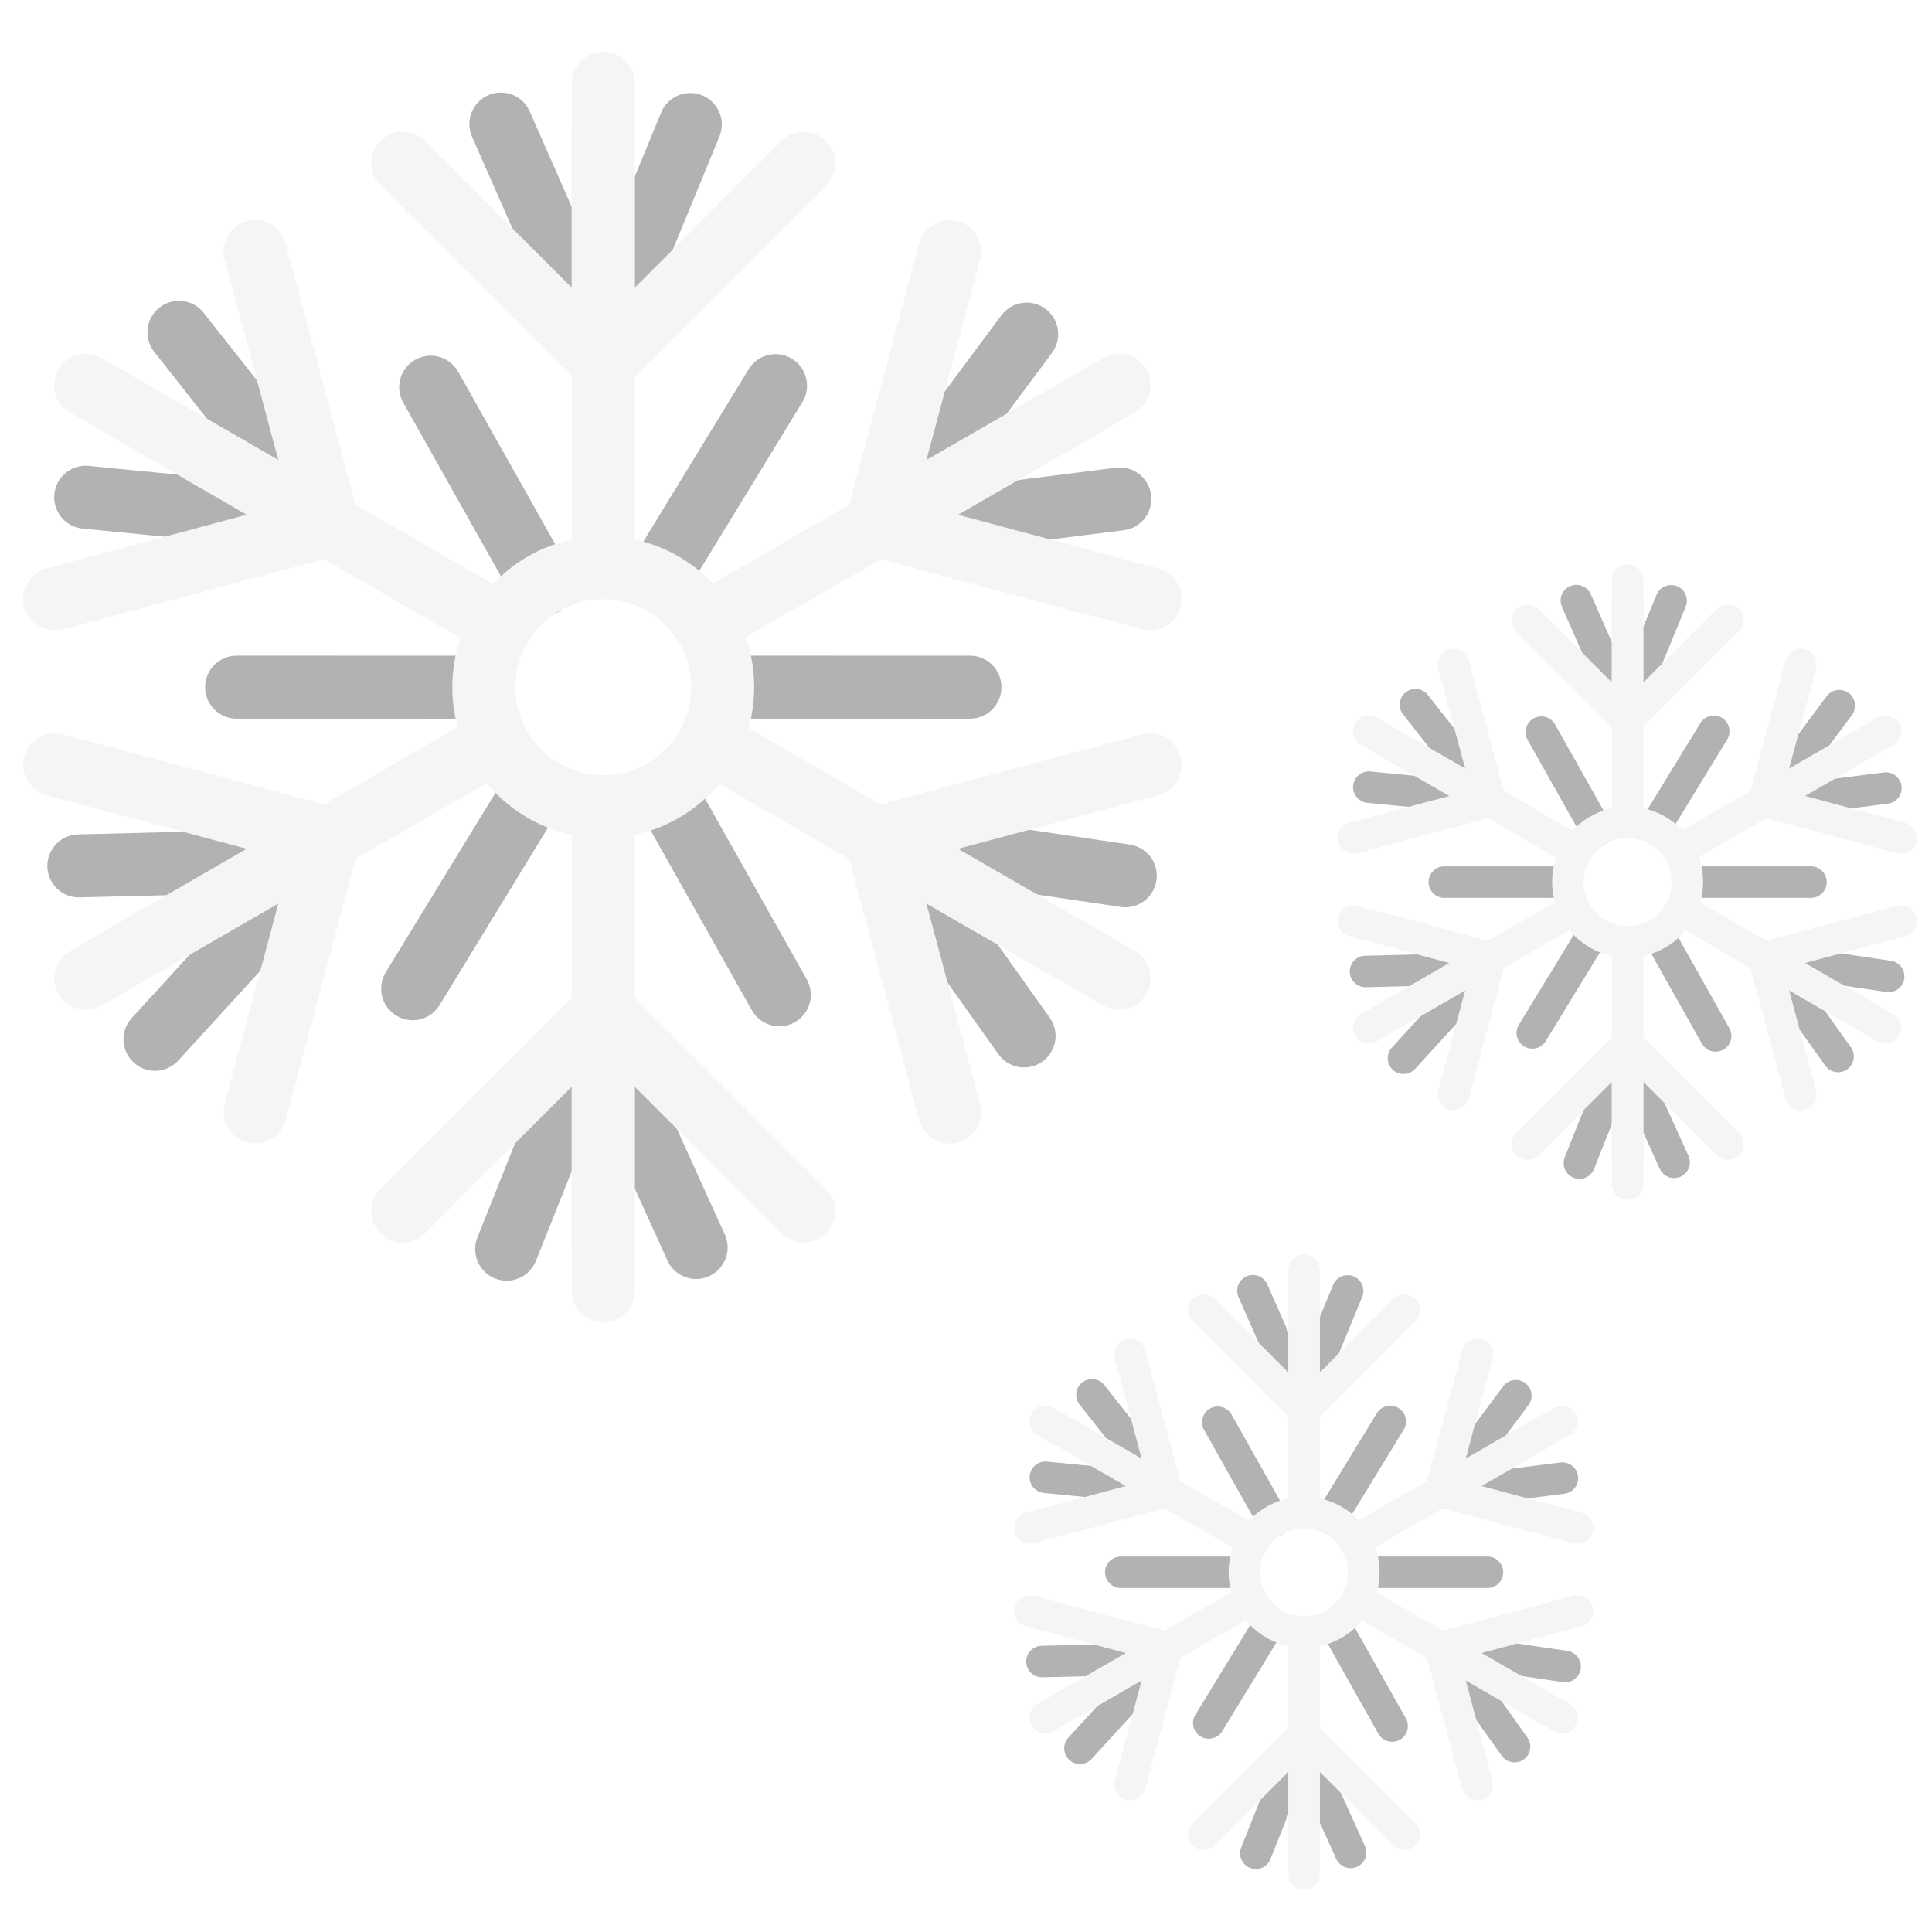
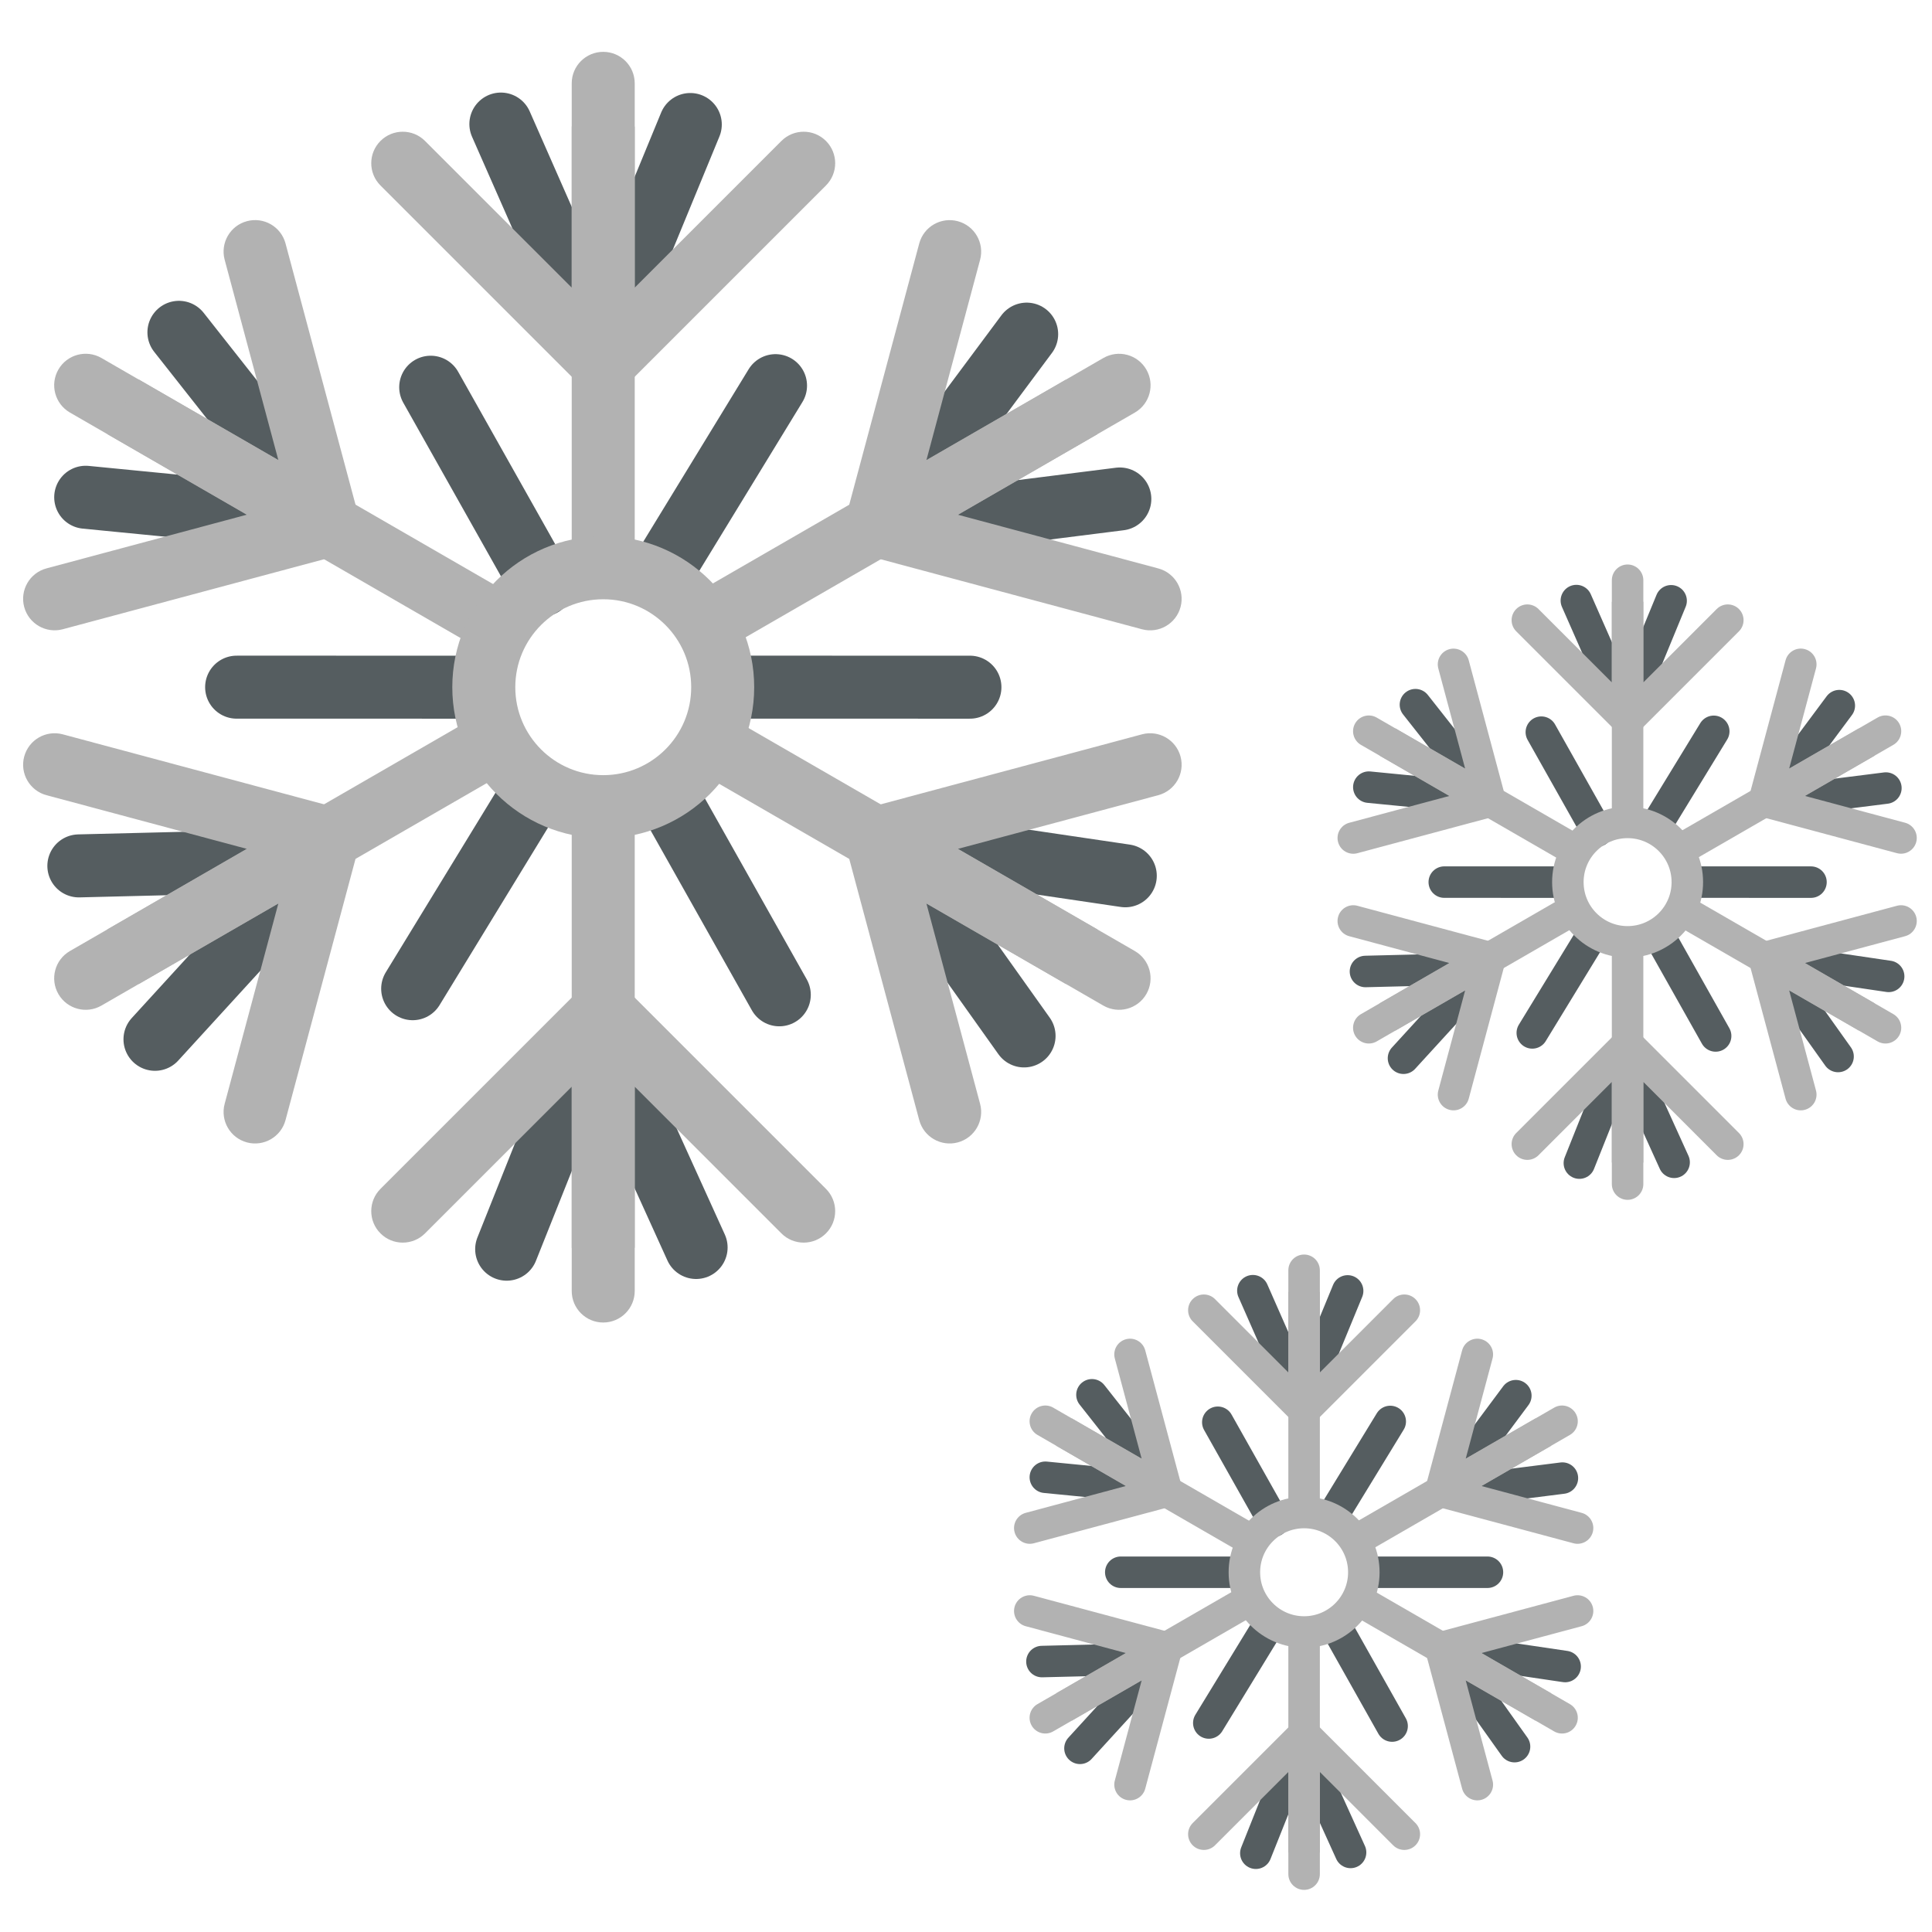
<svg xmlns="http://www.w3.org/2000/svg" width="92" height="92" viewBox="0 0 92 92" fill="none">
-   <path d="M32.871 5.929L28.753 15.924" stroke="#B2B2B2" stroke-width="3" stroke-linecap="round" />
-   <path d="M23.851 5.908L28.207 15.802" stroke="#B2B2B2" stroke-width="3" stroke-linecap="round" />
-   <path d="M53.325 23.761L42.599 25.114" stroke="#B2B2B2" stroke-width="3" stroke-linecap="round" />
-   <path d="M48.889 15.911L42.435 24.583" stroke="#B2B2B2" stroke-width="3" stroke-linecap="round" />
-   <path d="M48.765 49.33L42.497 40.522" stroke="#B2B2B2" stroke-width="3" stroke-linecap="round" />
-   <path d="M53.585 41.704L42.891 40.123" stroke="#B2B2B2" stroke-width="3" stroke-linecap="round" />
-   <path d="M3.755 41.233L14.562 40.966" stroke="#B2B2B2" stroke-width="3" stroke-linecap="round" />
-   <path d="M7.38 49.491L14.673 41.512" stroke="#B2B2B2" stroke-width="3" stroke-linecap="round" />
-   <path d="M24.127 59.485L28.133 49.444" stroke="#B2B2B2" stroke-width="3" stroke-linecap="round" />
-   <path d="M33.148 59.404L28.681 49.56" stroke="#B2B2B2" stroke-width="3" stroke-linecap="round" />
-   <path d="M30.225 3.969C30.225 3.14 29.553 2.469 28.725 2.469C27.896 2.469 27.225 3.14 27.225 3.969L30.225 3.969ZM27.664 18.379C28.25 18.965 29.2 18.965 29.785 18.379L39.331 8.833C39.917 8.247 39.917 7.298 39.331 6.712C38.745 6.126 37.796 6.126 37.21 6.712L28.725 15.197L20.239 6.712C19.654 6.126 18.704 6.126 18.118 6.712C17.532 7.298 17.532 8.247 18.118 8.833L27.664 18.379ZM27.225 3.969L27.225 17.319L30.225 17.319L30.225 3.969L27.225 3.969Z" fill="#F5F5F5" />
-   <path d="M28.725 6.023L28.725 27.588" stroke="#F5F5F5" stroke-width="3" />
-   <path d="M54.039 19.647C54.757 19.233 55.002 18.315 54.588 17.598C54.174 16.88 53.257 16.634 52.539 17.049L54.039 19.647ZM40.279 24.634C40.065 25.434 40.539 26.257 41.34 26.471L54.38 29.965C55.18 30.18 56.002 29.705 56.217 28.905C56.431 28.105 55.956 27.282 55.156 27.068L43.565 23.962L46.671 12.371C46.885 11.571 46.41 10.748 45.61 10.534C44.81 10.319 43.987 10.794 43.773 11.594L40.279 24.634ZM52.539 17.049L40.978 23.724L42.478 26.322L54.039 19.647L52.539 17.049Z" fill="#F5F5F5" />
-   <path d="M51.51 19.375L32.834 30.157" stroke="#F5F5F5" stroke-width="3" />
-   <path d="M3.33 45.287C2.613 45.701 2.367 46.618 2.781 47.336C3.195 48.053 4.113 48.299 4.83 47.885L3.33 45.287ZM17.09 40.299C17.305 39.499 16.83 38.677 16.03 38.462L2.99 34.968C2.189 34.754 1.367 35.228 1.152 36.029C0.938 36.829 1.413 37.651 2.213 37.866L13.804 40.972L10.698 52.563C10.484 53.363 10.959 54.185 11.759 54.4C12.559 54.614 13.382 54.139 13.596 53.339L17.09 40.299ZM4.83 47.885L16.391 41.21L14.891 38.612L3.33 45.287L4.83 47.885Z" fill="#F5F5F5" />
-   <path d="M5.859 45.559L24.535 34.776" stroke="#F5F5F5" stroke-width="3" />
-   <path d="M52.539 47.885C53.257 48.299 54.174 48.053 54.588 47.336C55.002 46.618 54.757 45.701 54.039 45.287L52.539 47.885ZM41.34 38.462C40.539 38.677 40.065 39.499 40.279 40.299L43.773 53.339C43.987 54.139 44.81 54.614 45.61 54.4C46.41 54.185 46.885 53.363 46.671 52.563L43.565 40.972L55.156 37.866C55.956 37.651 56.431 36.829 56.217 36.029C56.002 35.228 55.18 34.754 54.38 34.968L41.34 38.462ZM54.039 45.287L42.478 38.612L40.978 41.21L52.539 47.885L54.039 45.287Z" fill="#F5F5F5" />
-   <path d="M51.51 45.56L32.834 34.778" stroke="#F5F5F5" stroke-width="3" />
-   <path d="M31.294 27.588L36.93 18.364" stroke="#B2B2B2" stroke-width="3" stroke-linecap="round" />
-   <path d="M19.651 47.081L25.287 37.856" stroke="#B2B2B2" stroke-width="3" stroke-linecap="round" />
-   <path d="M11.268 32.722L22.568 32.723" stroke="#B2B2B2" stroke-width="3" stroke-linecap="round" />
-   <path d="M34.887 32.722L46.187 32.723" stroke="#B2B2B2" stroke-width="3" stroke-linecap="round" />
-   <path d="M20.51 18.439L25.812 27.86" stroke="#B2B2B2" stroke-width="3" stroke-linecap="round" />
-   <path d="M8.52 15.825L15.213 24.314" stroke="#B2B2B2" stroke-width="3" stroke-linecap="round" />
-   <path d="M4.081 23.679L14.84 24.733" stroke="#B2B2B2" stroke-width="3" stroke-linecap="round" />
-   <path d="M31.807 37.951L37.109 47.372" stroke="#B2B2B2" stroke-width="3" stroke-linecap="round" />
-   <path d="M4.83 17.047C4.113 16.633 3.195 16.878 2.781 17.596C2.367 18.313 2.613 19.23 3.33 19.645L4.83 17.047ZM16.03 26.47C16.83 26.255 17.305 25.433 17.09 24.632L13.596 11.592C13.382 10.792 12.559 10.317 11.759 10.532C10.959 10.746 10.484 11.569 10.698 12.369L13.804 23.96L2.213 27.066C1.413 27.28 0.938 28.103 1.152 28.903C1.367 29.703 2.189 30.178 2.99 29.964L16.03 26.47ZM3.33 19.645L14.891 26.32L16.391 23.722L4.83 17.047L3.33 19.645Z" fill="#F5F5F5" />
-   <path d="M5.859 19.371L24.535 30.154" stroke="#F5F5F5" stroke-width="3" />
-   <path d="M27.225 61.477C27.225 62.305 27.896 62.977 28.725 62.977C29.553 62.977 30.225 62.305 30.225 61.477L27.225 61.477ZM29.785 47.066C29.2 46.48 28.25 46.48 27.664 47.066L18.118 56.612C17.532 57.198 17.532 58.148 18.118 58.733C18.704 59.319 19.654 59.319 20.239 58.733L28.725 50.248L37.21 58.733C37.796 59.319 38.745 59.319 39.331 58.733C39.917 58.148 39.917 57.198 39.331 56.612L29.785 47.066ZM30.225 61.477L30.225 48.127L27.225 48.127L27.225 61.477L30.225 61.477Z" fill="#F5F5F5" />
-   <path d="M28.725 59.422L28.725 37.857" stroke="#F5F5F5" stroke-width="3" />
-   <circle cx="28.726" cy="32.724" r="5.688" stroke="#F5F5F5" stroke-width="3" />
-   <path d="M79.577 28.609L77.518 33.607" stroke="#B2B2B2" stroke-width="1.5" stroke-linecap="round" />
-   <path d="M75.065 28.599L77.243 33.546" stroke="#B2B2B2" stroke-width="1.5" stroke-linecap="round" />
-   <path d="M89.804 37.527L84.441 38.203" stroke="#B2B2B2" stroke-width="1.5" stroke-linecap="round" />
-   <path d="M87.586 33.602L84.359 37.938" stroke="#B2B2B2" stroke-width="1.5" stroke-linecap="round" />
-   <path d="M87.527 50.309L84.393 45.906" stroke="#B2B2B2" stroke-width="1.5" stroke-linecap="round" />
-   <path d="M89.936 46.494L84.589 45.704" stroke="#B2B2B2" stroke-width="1.5" stroke-linecap="round" />
-   <path d="M65.022 46.261L70.426 46.127" stroke="#B2B2B2" stroke-width="1.5" stroke-linecap="round" />
-   <path d="M66.833 50.392L70.48 46.403" stroke="#B2B2B2" stroke-width="1.5" stroke-linecap="round" />
-   <path d="M75.208 55.386L77.211 50.365" stroke="#B2B2B2" stroke-width="1.5" stroke-linecap="round" />
-   <path d="M79.72 55.348L77.486 50.425" stroke="#B2B2B2" stroke-width="1.5" stroke-linecap="round" />
-   <path d="M78.254 27.631C78.254 27.217 77.918 26.881 77.504 26.881C77.09 26.881 76.754 27.217 76.754 27.631L78.254 27.631ZM76.974 34.836C77.266 35.129 77.741 35.129 78.034 34.836L82.807 30.063C83.1 29.77 83.1 29.295 82.807 29.002C82.514 28.709 82.04 28.709 81.747 29.002L77.504 33.245L73.261 29.002C72.968 28.709 72.493 28.709 72.201 29.002C71.908 29.295 71.908 29.77 72.201 30.063L76.974 34.836ZM76.754 27.631L76.754 34.306L78.254 34.306L78.254 27.631L76.754 27.631Z" fill="#F5F5F5" />
-   <path d="M77.504 28.656L77.504 39.439" stroke="#F5F5F5" stroke-width="1.5" />
-   <path d="M90.16 35.468C90.519 35.261 90.642 34.802 90.435 34.443C90.228 34.085 89.769 33.962 89.41 34.169L90.16 35.468ZM83.28 37.962C83.173 38.362 83.41 38.773 83.81 38.88L90.33 40.627C90.731 40.735 91.142 40.497 91.249 40.097C91.356 39.697 91.119 39.286 90.719 39.178L84.923 37.626L86.476 31.83C86.583 31.43 86.346 31.018 85.945 30.911C85.545 30.804 85.134 31.042 85.027 31.442L83.28 37.962ZM89.41 34.169L83.629 37.506L84.379 38.805L90.16 35.468L89.41 34.169Z" fill="#F5F5F5" />
-   <path d="M88.897 35.332L79.558 40.723" stroke="#F5F5F5" stroke-width="1.5" />
-   <path d="M64.807 48.292C64.448 48.499 64.325 48.958 64.532 49.316C64.739 49.675 65.198 49.798 65.557 49.591L64.807 48.292ZM71.687 45.798C71.794 45.398 71.557 44.987 71.156 44.88L64.636 43.132C64.236 43.025 63.825 43.263 63.718 43.663C63.611 44.063 63.848 44.474 64.248 44.581L70.044 46.134L68.491 51.93C68.384 52.33 68.621 52.741 69.021 52.848C69.421 52.956 69.833 52.718 69.94 52.318L71.687 45.798ZM65.557 49.591L71.337 46.254L70.587 44.954L64.807 48.292L65.557 49.591Z" fill="#F5F5F5" />
-   <path d="M66.07 48.428L75.409 43.036" stroke="#F5F5F5" stroke-width="1.5" />
-   <path d="M89.41 49.591C89.769 49.798 90.228 49.675 90.435 49.316C90.642 48.958 90.519 48.499 90.16 48.292L89.41 49.591ZM83.81 44.88C83.41 44.987 83.173 45.398 83.28 45.798L85.027 52.318C85.134 52.718 85.545 52.956 85.945 52.848C86.346 52.741 86.583 52.33 86.476 51.93L84.923 46.134L90.719 44.581C91.119 44.474 91.356 44.063 91.249 43.663C91.142 43.263 90.731 43.025 90.33 43.132L83.81 44.88ZM90.16 48.292L84.379 44.954L83.629 46.254L89.41 49.591L90.16 48.292Z" fill="#F5F5F5" />
-   <path d="M88.897 48.428L79.558 43.036" stroke="#F5F5F5" stroke-width="1.5" />
-   <path d="M78.788 39.438L81.607 34.825" stroke="#B2B2B2" stroke-width="1.5" stroke-linecap="round" />
-   <path d="M72.966 49.186L75.784 44.573" stroke="#B2B2B2" stroke-width="1.5" stroke-linecap="round" />
-   <path d="M68.775 42.005L74.425 42.006" stroke="#B2B2B2" stroke-width="1.5" stroke-linecap="round" />
-   <path d="M80.587 42.005L86.237 42.006" stroke="#B2B2B2" stroke-width="1.5" stroke-linecap="round" />
-   <path d="M73.397 34.865L76.049 39.575" stroke="#B2B2B2" stroke-width="1.5" stroke-linecap="round" />
-   <path d="M67.402 33.556L70.748 37.801" stroke="#B2B2B2" stroke-width="1.5" stroke-linecap="round" />
-   <path d="M65.182 37.483L70.561 38.01" stroke="#B2B2B2" stroke-width="1.5" stroke-linecap="round" />
-   <path d="M79.046 44.621L81.697 49.331" stroke="#B2B2B2" stroke-width="1.5" stroke-linecap="round" />
-   <path d="M65.557 34.171C65.198 33.964 64.739 34.087 64.532 34.445C64.325 34.804 64.448 35.263 64.807 35.47L65.557 34.171ZM71.156 38.882C71.557 38.775 71.794 38.364 71.687 37.964L69.94 31.444C69.833 31.044 69.421 30.806 69.021 30.913C68.621 31.02 68.384 31.432 68.491 31.832L70.044 37.627L64.248 39.18C63.848 39.288 63.611 39.699 63.718 40.099C63.825 40.499 64.236 40.736 64.636 40.629L71.156 38.882ZM64.807 35.47L70.587 38.807L71.337 37.508L65.557 34.171L64.807 35.47Z" fill="#F5F5F5" />
-   <path d="M66.072 35.334L75.41 40.725" stroke="#F5F5F5" stroke-width="1.5" />
-   <path d="M76.754 56.385C76.754 56.799 77.09 57.135 77.504 57.135C77.918 57.135 78.254 56.799 78.254 56.385L76.754 56.385ZM78.034 49.179C77.741 48.887 77.266 48.887 76.974 49.179L72.201 53.953C71.908 54.245 71.908 54.72 72.201 55.013C72.493 55.306 72.968 55.306 73.261 55.013L77.504 50.77L81.747 55.013C82.04 55.306 82.514 55.306 82.807 55.013C83.1 54.72 83.1 54.245 82.807 53.953L78.034 49.179ZM78.254 56.385L78.254 49.71L76.754 49.71L76.754 56.385L78.254 56.385Z" fill="#F5F5F5" />
-   <path d="M77.504 55.359L77.504 44.577" stroke="#F5F5F5" stroke-width="1.5" />
-   <path d="M80.349 42.006C80.349 43.577 79.075 44.85 77.504 44.85C75.934 44.85 74.66 43.577 74.66 42.006C74.66 40.435 75.934 39.162 77.504 39.162C79.075 39.162 80.349 40.435 80.349 42.006Z" stroke="#F5F5F5" stroke-width="1.5" />
-   <path d="M64.173 61.472L62.114 66.47" stroke="#B2B2B2" stroke-width="1.5" stroke-linecap="round" />
-   <path d="M59.661 61.462L61.839 66.409" stroke="#B2B2B2" stroke-width="1.5" stroke-linecap="round" />
-   <path d="M74.4 70.386L69.037 71.063" stroke="#B2B2B2" stroke-width="1.5" stroke-linecap="round" />
-   <path d="M72.182 66.461L68.955 70.797" stroke="#B2B2B2" stroke-width="1.5" stroke-linecap="round" />
-   <path d="M72.121 83.173L68.987 78.769" stroke="#B2B2B2" stroke-width="1.5" stroke-linecap="round" />
-   <path d="M74.53 79.358L69.183 78.567" stroke="#B2B2B2" stroke-width="1.5" stroke-linecap="round" />
-   <path d="M49.616 79.122L55.02 78.989" stroke="#B2B2B2" stroke-width="1.5" stroke-linecap="round" />
-   <path d="M51.427 83.254L55.074 79.264" stroke="#B2B2B2" stroke-width="1.5" stroke-linecap="round" />
-   <path d="M59.802 88.249L61.805 83.229" stroke="#B2B2B2" stroke-width="1.5" stroke-linecap="round" />
-   <path d="M64.313 88.211L62.08 83.289" stroke="#B2B2B2" stroke-width="1.5" stroke-linecap="round" />
-   <path d="M62.85 60.49C62.85 60.076 62.514 59.74 62.1 59.74C61.685 59.74 61.35 60.076 61.35 60.49L62.85 60.49ZM61.569 67.695C61.862 67.988 62.337 67.988 62.63 67.695L67.403 62.922C67.696 62.63 67.696 62.155 67.403 61.862C67.11 61.569 66.635 61.569 66.342 61.862L62.1 66.105L57.857 61.862C57.564 61.569 57.089 61.569 56.796 61.862C56.503 62.155 56.503 62.63 56.796 62.922L61.569 67.695ZM61.35 60.49L61.35 67.165L62.85 67.165L62.85 60.49L61.35 60.49Z" fill="#F5F5F5" />
-   <path d="M62.1 61.516L62.1 72.298" stroke="#F5F5F5" stroke-width="1.5" />
-   <path d="M74.758 68.329C75.117 68.122 75.24 67.663 75.032 67.305C74.825 66.946 74.367 66.823 74.008 67.03L74.758 68.329ZM67.878 70.823C67.77 71.223 68.008 71.634 68.408 71.742L74.928 73.489C75.328 73.596 75.739 73.359 75.847 72.958C75.954 72.558 75.716 72.147 75.316 72.04L69.521 70.487L71.073 64.691C71.181 64.291 70.943 63.88 70.543 63.773C70.143 63.666 69.732 63.903 69.625 64.303L67.878 70.823ZM74.008 67.03L68.227 70.368L68.977 71.667L74.758 68.329L74.008 67.03Z" fill="#F5F5F5" />
-   <path d="M73.494 68.193L64.156 73.585" stroke="#F5F5F5" stroke-width="1.5" />
-   <path d="M49.402 81.149C49.044 81.356 48.921 81.815 49.128 82.174C49.335 82.533 49.794 82.656 50.152 82.448L49.402 81.149ZM56.283 78.656C56.39 78.255 56.152 77.844 55.752 77.737L49.232 75.99C48.832 75.883 48.421 76.12 48.313 76.52C48.206 76.92 48.444 77.332 48.844 77.439L54.64 78.992L53.087 84.787C52.979 85.187 53.217 85.599 53.617 85.706C54.017 85.813 54.428 85.576 54.535 85.175L56.283 78.656ZM50.152 82.448L55.933 79.111L55.183 77.812L49.402 81.149L50.152 82.448Z" fill="#F5F5F5" />
-   <path d="M50.666 81.285L60.004 75.894" stroke="#F5F5F5" stroke-width="1.5" />
-   <path d="M74.008 82.448C74.367 82.656 74.825 82.533 75.032 82.174C75.24 81.815 75.117 81.356 74.758 81.149L74.008 82.448ZM68.408 77.737C68.008 77.844 67.77 78.255 67.878 78.656L69.625 85.175C69.732 85.576 70.143 85.813 70.543 85.706C70.943 85.599 71.181 85.187 71.073 84.787L69.521 78.992L75.316 77.439C75.716 77.332 75.954 76.92 75.847 76.52C75.739 76.12 75.328 75.883 74.928 75.99L68.408 77.737ZM74.758 81.149L68.977 77.812L68.227 79.111L74.008 82.448L74.758 81.149Z" fill="#F5F5F5" />
-   <path d="M73.494 81.285L64.156 75.894" stroke="#F5F5F5" stroke-width="1.5" />
-   <path d="M63.384 72.301L66.202 67.689" stroke="#B2B2B2" stroke-width="1.5" stroke-linecap="round" />
-   <path d="M57.562 82.047L60.38 77.435" stroke="#B2B2B2" stroke-width="1.5" stroke-linecap="round" />
-   <path d="M53.37 74.869L59.02 74.869" stroke="#B2B2B2" stroke-width="1.5" stroke-linecap="round" />
-   <path d="M65.181 74.869L70.831 74.869" stroke="#B2B2B2" stroke-width="1.5" stroke-linecap="round" />
-   <path d="M57.991 67.727L60.643 72.437" stroke="#B2B2B2" stroke-width="1.5" stroke-linecap="round" />
-   <path d="M51.998 66.419L55.344 70.664" stroke="#B2B2B2" stroke-width="1.5" stroke-linecap="round" />
-   <path d="M49.778 70.346L55.157 70.873" stroke="#B2B2B2" stroke-width="1.5" stroke-linecap="round" />
-   <path d="M63.64 77.482L66.291 82.193" stroke="#B2B2B2" stroke-width="1.5" stroke-linecap="round" />
-   <path d="M50.152 67.03C49.794 66.823 49.335 66.946 49.128 67.305C48.921 67.663 49.044 68.122 49.402 68.329L50.152 67.03ZM55.752 71.742C56.152 71.634 56.39 71.223 56.283 70.823L54.535 64.303C54.428 63.903 54.017 63.666 53.617 63.773C53.217 63.88 52.979 64.291 53.087 64.691L54.639 70.487L48.844 72.04C48.444 72.147 48.206 72.558 48.313 72.958C48.421 73.359 48.832 73.596 49.232 73.489L55.752 71.742ZM49.402 68.329L55.183 71.667L55.933 70.368L50.152 67.03L49.402 68.329Z" fill="#F5F5F5" />
-   <path d="M50.666 68.193L60.004 73.585" stroke="#F5F5F5" stroke-width="1.5" />
-   <path d="M61.35 89.244C61.35 89.658 61.685 89.994 62.1 89.994C62.514 89.994 62.85 89.658 62.85 89.244L61.35 89.244ZM62.63 82.039C62.337 81.746 61.862 81.746 61.569 82.039L56.796 86.812C56.503 87.105 56.503 87.58 56.796 87.873C57.089 88.165 57.564 88.165 57.857 87.873L62.1 83.63L66.342 87.873C66.635 88.165 67.11 88.165 67.403 87.873C67.696 87.58 67.696 87.105 67.403 86.812L62.63 82.039ZM62.85 89.244L62.85 82.569L61.35 82.569L61.35 89.244L62.85 89.244Z" fill="#F5F5F5" />
-   <path d="M62.1 88.219L62.1 77.436" stroke="#F5F5F5" stroke-width="1.5" />
-   <path d="M64.944 74.87C64.944 76.44 63.671 77.714 62.1 77.714C60.529 77.714 59.256 76.44 59.256 74.87C59.256 73.299 60.529 72.025 62.1 72.025C63.671 72.025 64.944 73.299 64.944 74.87Z" stroke="#F5F5F5" stroke-width="1.5" />
+   <path d="M32.871 5.929L28.753 15.924" stroke="#555D60" stroke-width="3" stroke-linecap="round" />
+   <path d="M23.851 5.908L28.207 15.802" stroke="#555D60" stroke-width="3" stroke-linecap="round" />
+   <path d="M53.325 23.761L42.599 25.114" stroke="#555D60" stroke-width="3" stroke-linecap="round" />
+   <path d="M48.889 15.911L42.435 24.583" stroke="#555D60" stroke-width="3" stroke-linecap="round" />
+   <path d="M48.765 49.33L42.497 40.522" stroke="#555D60" stroke-width="3" stroke-linecap="round" />
+   <path d="M53.585 41.704L42.891 40.123" stroke="#555D60" stroke-width="3" stroke-linecap="round" />
+   <path d="M3.755 41.233L14.562 40.966" stroke="#555D60" stroke-width="3" stroke-linecap="round" />
+   <path d="M7.38 49.491L14.673 41.512" stroke="#555D60" stroke-width="3" stroke-linecap="round" />
+   <path d="M24.127 59.485L28.133 49.444" stroke="#555D60" stroke-width="3" stroke-linecap="round" />
+   <path d="M33.148 59.404L28.681 49.56" stroke="#555D60" stroke-width="3" stroke-linecap="round" />
+   <path d="M30.225 3.969C30.225 3.14 29.553 2.469 28.725 2.469C27.896 2.469 27.225 3.14 27.225 3.969L30.225 3.969ZM27.664 18.379C28.25 18.965 29.2 18.965 29.785 18.379L39.331 8.833C39.917 8.247 39.917 7.298 39.331 6.712C38.745 6.126 37.796 6.126 37.21 6.712L28.725 15.197L20.239 6.712C19.654 6.126 18.704 6.126 18.118 6.712C17.532 7.298 17.532 8.247 18.118 8.833L27.664 18.379ZM27.225 3.969L27.225 17.319L30.225 17.319L30.225 3.969L27.225 3.969Z" fill="#B2B2B2" />
+   <path d="M28.725 6.023L28.725 27.588" stroke="#B2B2B2" stroke-width="3" />
+   <path d="M54.039 19.647C54.757 19.233 55.002 18.315 54.588 17.598C54.174 16.88 53.257 16.634 52.539 17.049L54.039 19.647ZM40.279 24.634C40.065 25.434 40.539 26.257 41.34 26.471L54.38 29.965C55.18 30.18 56.002 29.705 56.217 28.905C56.431 28.105 55.956 27.282 55.156 27.068L43.565 23.962L46.671 12.371C46.885 11.571 46.41 10.748 45.61 10.534C44.81 10.319 43.987 10.794 43.773 11.594L40.279 24.634ZM52.539 17.049L40.978 23.724L42.478 26.322L54.039 19.647L52.539 17.049Z" fill="#B2B2B2" />
+   <path d="M51.51 19.375L32.834 30.157" stroke="#B2B2B2" stroke-width="3" />
+   <path d="M3.33 45.287C2.613 45.701 2.367 46.618 2.781 47.336C3.195 48.053 4.113 48.299 4.83 47.885L3.33 45.287ZM17.09 40.299C17.305 39.499 16.83 38.677 16.03 38.462L2.99 34.968C2.189 34.754 1.367 35.228 1.152 36.029C0.938 36.829 1.413 37.651 2.213 37.866L13.804 40.972L10.698 52.563C10.484 53.363 10.959 54.185 11.759 54.4C12.559 54.614 13.382 54.139 13.596 53.339L17.09 40.299ZM4.83 47.885L16.391 41.21L14.891 38.612L3.33 45.287L4.83 47.885Z" fill="#B2B2B2" />
+   <path d="M5.859 45.559L24.535 34.776" stroke="#B2B2B2" stroke-width="3" />
+   <path d="M52.539 47.885C53.257 48.299 54.174 48.053 54.588 47.336C55.002 46.618 54.757 45.701 54.039 45.287L52.539 47.885ZM41.34 38.462C40.539 38.677 40.065 39.499 40.279 40.299L43.773 53.339C43.987 54.139 44.81 54.614 45.61 54.4C46.41 54.185 46.885 53.363 46.671 52.563L43.565 40.972L55.156 37.866C55.956 37.651 56.431 36.829 56.217 36.029C56.002 35.228 55.18 34.754 54.38 34.968L41.34 38.462ZM54.039 45.287L42.478 38.612L40.978 41.21L52.539 47.885L54.039 45.287Z" fill="#B2B2B2" />
+   <path d="M51.51 45.56L32.834 34.778" stroke="#B2B2B2" stroke-width="3" />
+   <path d="M31.294 27.588L36.93 18.364" stroke="#555D60" stroke-width="3" stroke-linecap="round" />
+   <path d="M19.651 47.081L25.287 37.856" stroke="#555D60" stroke-width="3" stroke-linecap="round" />
+   <path d="M11.268 32.722L22.568 32.723" stroke="#555D60" stroke-width="3" stroke-linecap="round" />
+   <path d="M34.887 32.722L46.187 32.723" stroke="#555D60" stroke-width="3" stroke-linecap="round" />
+   <path d="M20.51 18.439L25.812 27.86" stroke="#555D60" stroke-width="3" stroke-linecap="round" />
+   <path d="M8.52 15.825L15.213 24.314" stroke="#555D60" stroke-width="3" stroke-linecap="round" />
+   <path d="M4.081 23.679L14.84 24.733" stroke="#555D60" stroke-width="3" stroke-linecap="round" />
+   <path d="M31.807 37.951L37.109 47.372" stroke="#555D60" stroke-width="3" stroke-linecap="round" />
+   <path d="M4.83 17.047C4.113 16.633 3.195 16.878 2.781 17.596C2.367 18.313 2.613 19.23 3.33 19.645L4.83 17.047ZM16.03 26.47C16.83 26.255 17.305 25.433 17.09 24.632L13.596 11.592C13.382 10.792 12.559 10.317 11.759 10.532C10.959 10.746 10.484 11.569 10.698 12.369L13.804 23.96L2.213 27.066C1.413 27.28 0.938 28.103 1.152 28.903C1.367 29.703 2.189 30.178 2.99 29.964L16.03 26.47ZM3.33 19.645L14.891 26.32L16.391 23.722L4.83 17.047L3.33 19.645Z" fill="#B2B2B2" />
+   <path d="M5.859 19.371L24.535 30.154" stroke="#B2B2B2" stroke-width="3" />
+   <path d="M27.225 61.477C27.225 62.305 27.896 62.977 28.725 62.977C29.553 62.977 30.225 62.305 30.225 61.477L27.225 61.477ZM29.785 47.066C29.2 46.48 28.25 46.48 27.664 47.066L18.118 56.612C17.532 57.198 17.532 58.148 18.118 58.733C18.704 59.319 19.654 59.319 20.239 58.733L28.725 50.248L37.21 58.733C37.796 59.319 38.745 59.319 39.331 58.733C39.917 58.148 39.917 57.198 39.331 56.612L29.785 47.066ZM30.225 61.477L30.225 48.127L27.225 48.127L27.225 61.477L30.225 61.477Z" fill="#B2B2B2" />
+   <path d="M28.725 59.422L28.725 37.857" stroke="#B2B2B2" stroke-width="3" />
+   <circle cx="28.726" cy="32.724" r="5.688" stroke="#B2B2B2" stroke-width="3" />
+   <path d="M79.577 28.609L77.518 33.607" stroke="#555D60" stroke-width="1.5" stroke-linecap="round" />
+   <path d="M75.065 28.599L77.243 33.546" stroke="#555D60" stroke-width="1.5" stroke-linecap="round" />
+   <path d="M89.804 37.527L84.441 38.203" stroke="#555D60" stroke-width="1.5" stroke-linecap="round" />
+   <path d="M87.586 33.602L84.359 37.938" stroke="#555D60" stroke-width="1.5" stroke-linecap="round" />
+   <path d="M87.527 50.309L84.393 45.906" stroke="#555D60" stroke-width="1.5" stroke-linecap="round" />
+   <path d="M89.936 46.494L84.589 45.704" stroke="#555D60" stroke-width="1.5" stroke-linecap="round" />
+   <path d="M65.022 46.261L70.426 46.127" stroke="#555D60" stroke-width="1.5" stroke-linecap="round" />
+   <path d="M66.833 50.392L70.48 46.403" stroke="#555D60" stroke-width="1.5" stroke-linecap="round" />
+   <path d="M75.208 55.386L77.211 50.365" stroke="#555D60" stroke-width="1.5" stroke-linecap="round" />
+   <path d="M79.72 55.348L77.486 50.425" stroke="#555D60" stroke-width="1.5" stroke-linecap="round" />
+   <path d="M78.254 27.631C78.254 27.217 77.918 26.881 77.504 26.881C77.09 26.881 76.754 27.217 76.754 27.631L78.254 27.631ZM76.974 34.836C77.266 35.129 77.741 35.129 78.034 34.836L82.807 30.063C83.1 29.77 83.1 29.295 82.807 29.002C82.514 28.709 82.04 28.709 81.747 29.002L77.504 33.245L73.261 29.002C72.968 28.709 72.493 28.709 72.201 29.002C71.908 29.295 71.908 29.77 72.201 30.063L76.974 34.836ZM76.754 27.631L76.754 34.306L78.254 34.306L78.254 27.631L76.754 27.631Z" fill="#B2B2B2" />
+   <path d="M77.504 28.656L77.504 39.439" stroke="#B2B2B2" stroke-width="1.5" />
+   <path d="M90.16 35.468C90.519 35.261 90.642 34.802 90.435 34.443C90.228 34.085 89.769 33.962 89.41 34.169L90.16 35.468ZM83.28 37.962C83.173 38.362 83.41 38.773 83.81 38.88L90.33 40.627C90.731 40.735 91.142 40.497 91.249 40.097C91.356 39.697 91.119 39.286 90.719 39.178L84.923 37.626L86.476 31.83C86.583 31.43 86.346 31.018 85.945 30.911C85.545 30.804 85.134 31.042 85.027 31.442L83.28 37.962ZM89.41 34.169L83.629 37.506L84.379 38.805L90.16 35.468L89.41 34.169Z" fill="#B2B2B2" />
+   <path d="M88.897 35.332L79.558 40.723" stroke="#B2B2B2" stroke-width="1.5" />
+   <path d="M64.807 48.292C64.448 48.499 64.325 48.958 64.532 49.316C64.739 49.675 65.198 49.798 65.557 49.591L64.807 48.292ZM71.687 45.798C71.794 45.398 71.557 44.987 71.156 44.88L64.636 43.132C64.236 43.025 63.825 43.263 63.718 43.663C63.611 44.063 63.848 44.474 64.248 44.581L70.044 46.134L68.491 51.93C68.384 52.33 68.621 52.741 69.021 52.848C69.421 52.956 69.833 52.718 69.94 52.318L71.687 45.798ZM65.557 49.591L71.337 46.254L70.587 44.954L64.807 48.292L65.557 49.591Z" fill="#B2B2B2" />
+   <path d="M66.07 48.428L75.409 43.036" stroke="#B2B2B2" stroke-width="1.5" />
+   <path d="M89.41 49.591C89.769 49.798 90.228 49.675 90.435 49.316C90.642 48.958 90.519 48.499 90.16 48.292L89.41 49.591ZM83.81 44.88C83.41 44.987 83.173 45.398 83.28 45.798L85.027 52.318C85.134 52.718 85.545 52.956 85.945 52.848C86.346 52.741 86.583 52.33 86.476 51.93L84.923 46.134L90.719 44.581C91.119 44.474 91.356 44.063 91.249 43.663C91.142 43.263 90.731 43.025 90.33 43.132L83.81 44.88ZM90.16 48.292L84.379 44.954L83.629 46.254L89.41 49.591L90.16 48.292Z" fill="#B2B2B2" />
+   <path d="M88.897 48.428L79.558 43.036" stroke="#B2B2B2" stroke-width="1.5" />
+   <path d="M78.788 39.438L81.607 34.825" stroke="#555D60" stroke-width="1.5" stroke-linecap="round" />
+   <path d="M72.966 49.186L75.784 44.573" stroke="#555D60" stroke-width="1.5" stroke-linecap="round" />
+   <path d="M68.775 42.005L74.425 42.006" stroke="#555D60" stroke-width="1.5" stroke-linecap="round" />
+   <path d="M80.587 42.005L86.237 42.006" stroke="#555D60" stroke-width="1.5" stroke-linecap="round" />
+   <path d="M73.397 34.865L76.049 39.575" stroke="#555D60" stroke-width="1.5" stroke-linecap="round" />
+   <path d="M67.402 33.556L70.748 37.801" stroke="#555D60" stroke-width="1.5" stroke-linecap="round" />
+   <path d="M65.182 37.483L70.561 38.01" stroke="#555D60" stroke-width="1.5" stroke-linecap="round" />
+   <path d="M79.046 44.621L81.697 49.331" stroke="#555D60" stroke-width="1.5" stroke-linecap="round" />
+   <path d="M65.557 34.171C65.198 33.964 64.739 34.087 64.532 34.445C64.325 34.804 64.448 35.263 64.807 35.47L65.557 34.171ZM71.156 38.882C71.557 38.775 71.794 38.364 71.687 37.964L69.94 31.444C69.833 31.044 69.421 30.806 69.021 30.913C68.621 31.02 68.384 31.432 68.491 31.832L70.044 37.627L64.248 39.18C63.848 39.288 63.611 39.699 63.718 40.099C63.825 40.499 64.236 40.736 64.636 40.629L71.156 38.882ZM64.807 35.47L70.587 38.807L71.337 37.508L65.557 34.171L64.807 35.47Z" fill="#B2B2B2" />
+   <path d="M66.072 35.334L75.41 40.725" stroke="#B2B2B2" stroke-width="1.5" />
+   <path d="M76.754 56.385C76.754 56.799 77.09 57.135 77.504 57.135C77.918 57.135 78.254 56.799 78.254 56.385L76.754 56.385ZM78.034 49.179C77.741 48.887 77.266 48.887 76.974 49.179L72.201 53.953C71.908 54.245 71.908 54.72 72.201 55.013C72.493 55.306 72.968 55.306 73.261 55.013L77.504 50.77L81.747 55.013C82.04 55.306 82.514 55.306 82.807 55.013C83.1 54.72 83.1 54.245 82.807 53.953L78.034 49.179ZM78.254 56.385L78.254 49.71L76.754 49.71L76.754 56.385L78.254 56.385Z" fill="#B2B2B2" />
+   <path d="M77.504 55.359L77.504 44.577" stroke="#B2B2B2" stroke-width="1.5" />
+   <path d="M80.349 42.006C80.349 43.577 79.075 44.85 77.504 44.85C75.934 44.85 74.66 43.577 74.66 42.006C74.66 40.435 75.934 39.162 77.504 39.162C79.075 39.162 80.349 40.435 80.349 42.006Z" stroke="#B2B2B2" stroke-width="1.5" />
+   <path d="M64.173 61.472L62.114 66.47" stroke="#555D60" stroke-width="1.5" stroke-linecap="round" />
+   <path d="M59.661 61.462L61.839 66.409" stroke="#555D60" stroke-width="1.5" stroke-linecap="round" />
+   <path d="M74.4 70.386L69.037 71.063" stroke="#555D60" stroke-width="1.5" stroke-linecap="round" />
+   <path d="M72.182 66.461L68.955 70.797" stroke="#555D60" stroke-width="1.5" stroke-linecap="round" />
+   <path d="M72.121 83.173L68.987 78.769" stroke="#555D60" stroke-width="1.5" stroke-linecap="round" />
+   <path d="M74.53 79.358L69.183 78.567" stroke="#555D60" stroke-width="1.5" stroke-linecap="round" />
+   <path d="M49.616 79.122L55.02 78.989" stroke="#555D60" stroke-width="1.5" stroke-linecap="round" />
+   <path d="M51.427 83.254L55.074 79.264" stroke="#555D60" stroke-width="1.5" stroke-linecap="round" />
+   <path d="M59.802 88.249L61.805 83.229" stroke="#555D60" stroke-width="1.5" stroke-linecap="round" />
+   <path d="M64.313 88.211L62.08 83.289" stroke="#555D60" stroke-width="1.5" stroke-linecap="round" />
+   <path d="M62.85 60.49C62.85 60.076 62.514 59.74 62.1 59.74C61.685 59.74 61.35 60.076 61.35 60.49L62.85 60.49ZM61.569 67.695C61.862 67.988 62.337 67.988 62.63 67.695L67.403 62.922C67.696 62.63 67.696 62.155 67.403 61.862C67.11 61.569 66.635 61.569 66.342 61.862L62.1 66.105L57.857 61.862C57.564 61.569 57.089 61.569 56.796 61.862C56.503 62.155 56.503 62.63 56.796 62.922L61.569 67.695ZM61.35 60.49L61.35 67.165L62.85 67.165L62.85 60.49L61.35 60.49Z" fill="#B2B2B2" />
+   <path d="M62.1 61.516L62.1 72.298" stroke="#B2B2B2" stroke-width="1.5" />
+   <path d="M74.758 68.329C75.117 68.122 75.24 67.663 75.032 67.305C74.825 66.946 74.367 66.823 74.008 67.03L74.758 68.329ZM67.878 70.823C67.77 71.223 68.008 71.634 68.408 71.742L74.928 73.489C75.328 73.596 75.739 73.359 75.847 72.958C75.954 72.558 75.716 72.147 75.316 72.04L69.521 70.487L71.073 64.691C71.181 64.291 70.943 63.88 70.543 63.773C70.143 63.666 69.732 63.903 69.625 64.303L67.878 70.823ZM74.008 67.03L68.227 70.368L68.977 71.667L74.758 68.329L74.008 67.03Z" fill="#B2B2B2" />
+   <path d="M73.494 68.193L64.156 73.585" stroke="#B2B2B2" stroke-width="1.5" />
+   <path d="M49.402 81.149C49.044 81.356 48.921 81.815 49.128 82.174C49.335 82.533 49.794 82.656 50.152 82.448L49.402 81.149ZM56.283 78.656C56.39 78.255 56.152 77.844 55.752 77.737L49.232 75.99C48.832 75.883 48.421 76.12 48.313 76.52C48.206 76.92 48.444 77.332 48.844 77.439L54.64 78.992L53.087 84.787C52.979 85.187 53.217 85.599 53.617 85.706C54.017 85.813 54.428 85.576 54.535 85.175L56.283 78.656ZM50.152 82.448L55.933 79.111L55.183 77.812L49.402 81.149L50.152 82.448Z" fill="#B2B2B2" />
+   <path d="M50.666 81.285L60.004 75.894" stroke="#B2B2B2" stroke-width="1.5" />
+   <path d="M74.008 82.448C74.367 82.656 74.825 82.533 75.032 82.174C75.24 81.815 75.117 81.356 74.758 81.149L74.008 82.448ZM68.408 77.737C68.008 77.844 67.77 78.255 67.878 78.656L69.625 85.175C69.732 85.576 70.143 85.813 70.543 85.706C70.943 85.599 71.181 85.187 71.073 84.787L69.521 78.992L75.316 77.439C75.716 77.332 75.954 76.92 75.847 76.52C75.739 76.12 75.328 75.883 74.928 75.99L68.408 77.737ZM74.758 81.149L68.977 77.812L68.227 79.111L74.008 82.448L74.758 81.149Z" fill="#B2B2B2" />
+   <path d="M73.494 81.285L64.156 75.894" stroke="#B2B2B2" stroke-width="1.5" />
+   <path d="M63.384 72.301L66.202 67.689" stroke="#555D60" stroke-width="1.5" stroke-linecap="round" />
+   <path d="M57.562 82.047L60.38 77.435" stroke="#555D60" stroke-width="1.5" stroke-linecap="round" />
+   <path d="M53.37 74.869L59.02 74.869" stroke="#555D60" stroke-width="1.5" stroke-linecap="round" />
+   <path d="M65.181 74.869L70.831 74.869" stroke="#555D60" stroke-width="1.5" stroke-linecap="round" />
+   <path d="M57.991 67.727L60.643 72.437" stroke="#555D60" stroke-width="1.5" stroke-linecap="round" />
+   <path d="M51.998 66.419L55.344 70.664" stroke="#555D60" stroke-width="1.5" stroke-linecap="round" />
+   <path d="M49.778 70.346L55.157 70.873" stroke="#555D60" stroke-width="1.5" stroke-linecap="round" />
+   <path d="M63.64 77.482L66.291 82.193" stroke="#555D60" stroke-width="1.5" stroke-linecap="round" />
+   <path d="M50.152 67.03C49.794 66.823 49.335 66.946 49.128 67.305C48.921 67.663 49.044 68.122 49.402 68.329L50.152 67.03ZM55.752 71.742C56.152 71.634 56.39 71.223 56.283 70.823L54.535 64.303C54.428 63.903 54.017 63.666 53.617 63.773C53.217 63.88 52.979 64.291 53.087 64.691L54.639 70.487L48.844 72.04C48.444 72.147 48.206 72.558 48.313 72.958C48.421 73.359 48.832 73.596 49.232 73.489L55.752 71.742ZM49.402 68.329L55.183 71.667L55.933 70.368L50.152 67.03L49.402 68.329Z" fill="#B2B2B2" />
+   <path d="M50.666 68.193L60.004 73.585" stroke="#B2B2B2" stroke-width="1.5" />
+   <path d="M61.35 89.244C61.35 89.658 61.685 89.994 62.1 89.994C62.514 89.994 62.85 89.658 62.85 89.244L61.35 89.244ZM62.63 82.039C62.337 81.746 61.862 81.746 61.569 82.039L56.796 86.812C56.503 87.105 56.503 87.58 56.796 87.873C57.089 88.165 57.564 88.165 57.857 87.873L62.1 83.63L66.342 87.873C66.635 88.165 67.11 88.165 67.403 87.873C67.696 87.58 67.696 87.105 67.403 86.812L62.63 82.039ZM62.85 89.244L62.85 82.569L61.35 82.569L61.35 89.244L62.85 89.244Z" fill="#B2B2B2" />
+   <path d="M62.1 88.219L62.1 77.436" stroke="#B2B2B2" stroke-width="1.5" />
+   <path d="M64.944 74.87C64.944 76.44 63.671 77.714 62.1 77.714C60.529 77.714 59.256 76.44 59.256 74.87C59.256 73.299 60.529 72.025 62.1 72.025C63.671 72.025 64.944 73.299 64.944 74.87Z" stroke="#B2B2B2" stroke-width="1.5" />
</svg>
